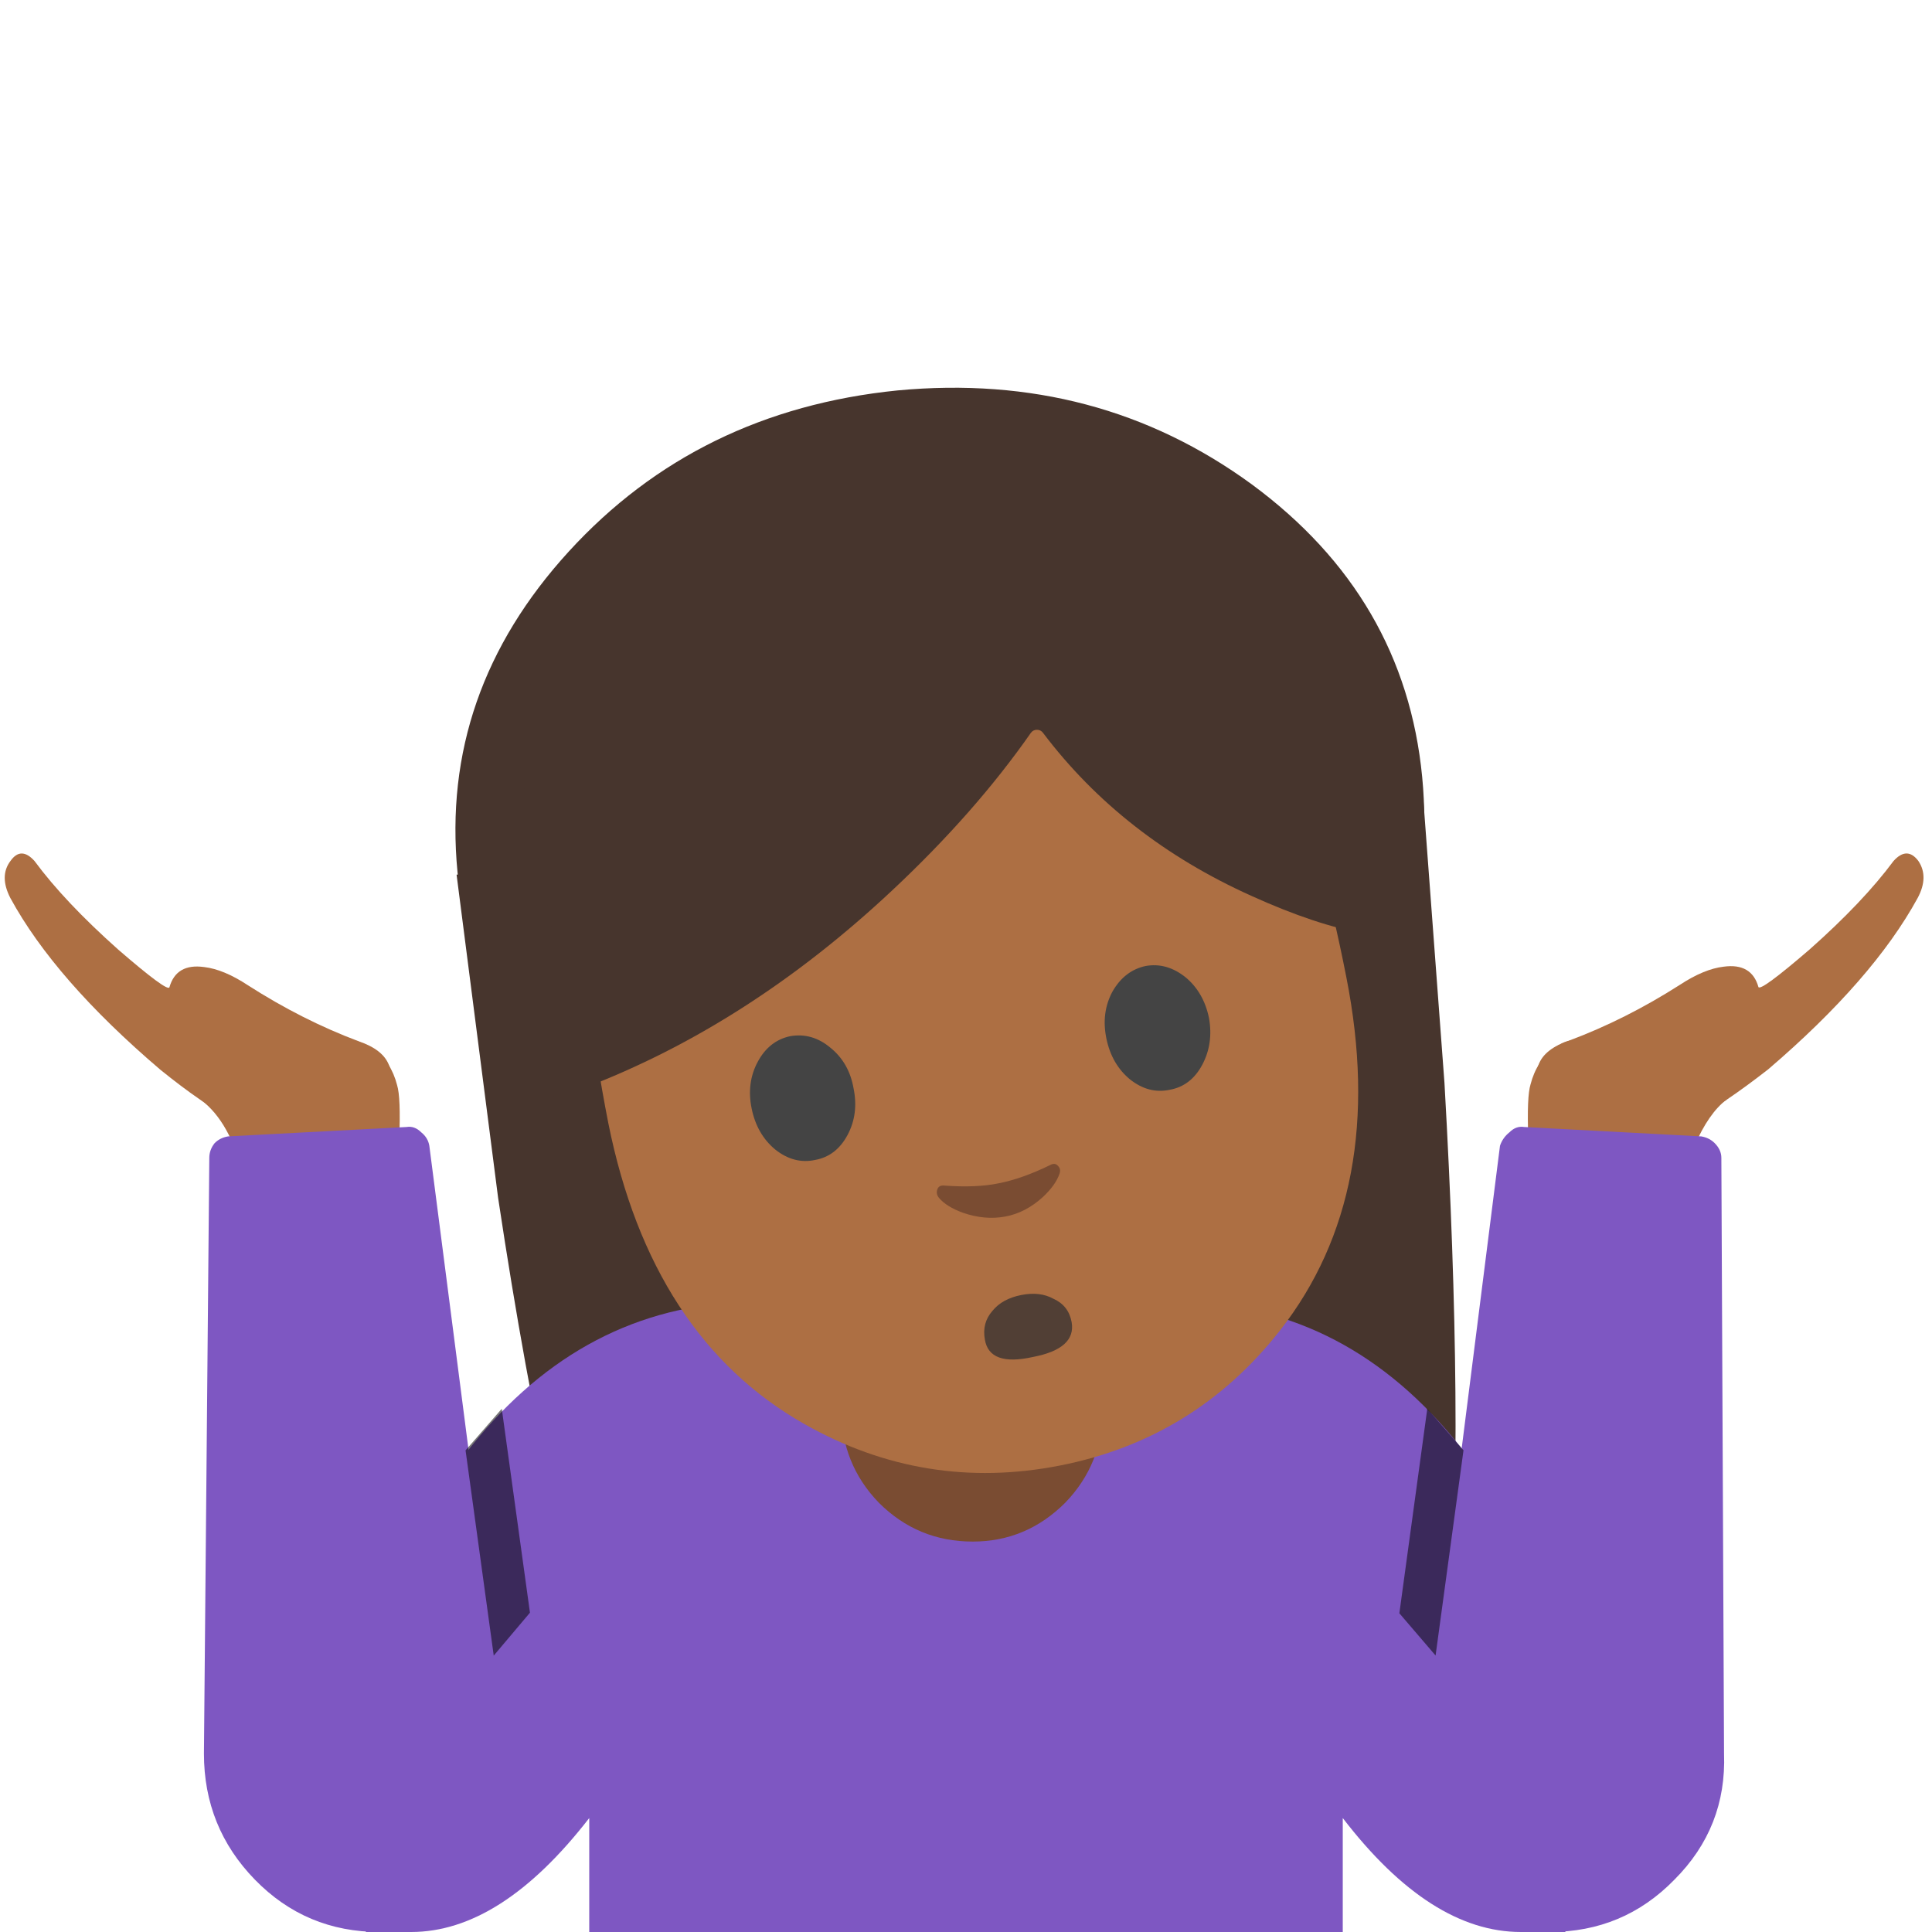
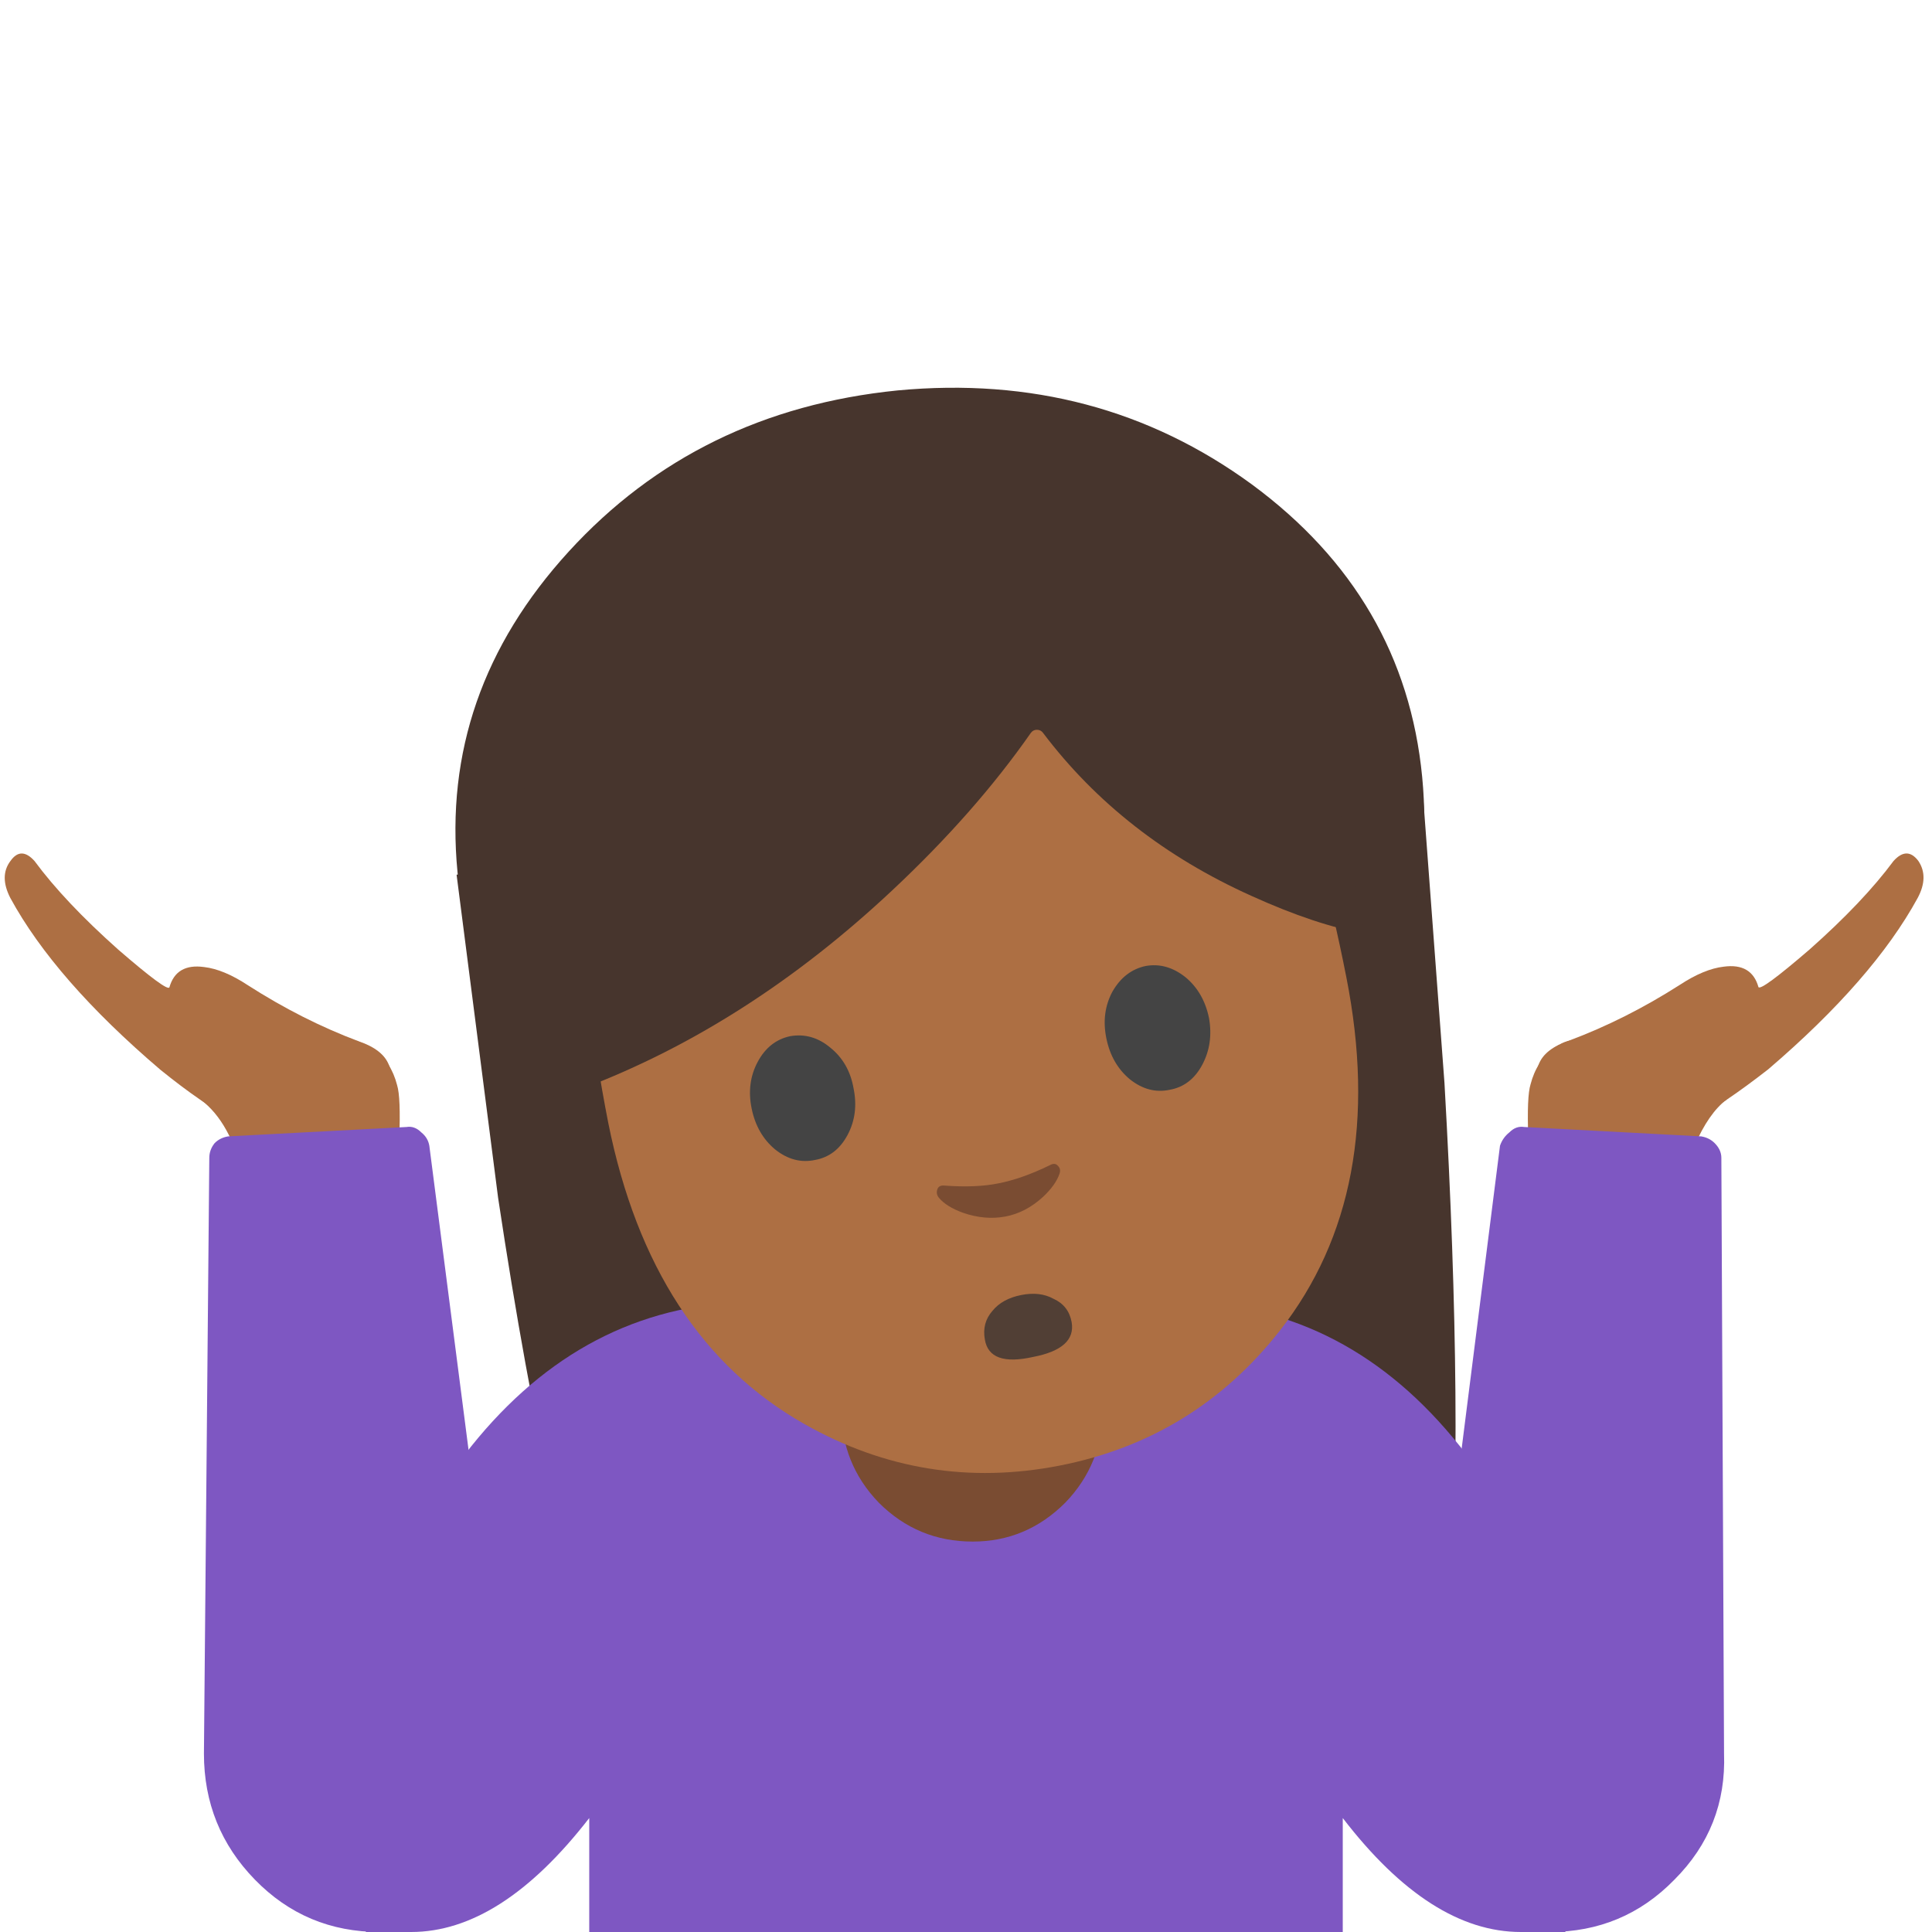
<svg xmlns="http://www.w3.org/2000/svg" xmlns:xlink="http://www.w3.org/1999/xlink" preserveAspectRatio="none" viewBox="0 0 72 72">
  <defs>
    <path id="a" fill="#47352D" d="M95.7 71.75l-1.5-20.1-63.95 6.3L33 79.35q3.55 23.6 7.75 34.45 2.85 7.35 5.55 9.35 3.45 2.55 8.15-1.75l28.3-3.1q5.6 3.45 9.3.15 3.4-3 3.95-10.35 1-13.55-.3-36.35z" />
    <path id="b" fill="#7E57C2" d="M77.85 86.25q-8.1-.2-13.85-.3V128h25.05v-7.55q5.8 7.55 11.8 7.55h2.95v-11.15q0-12.7-7.45-21.6-7.5-9-18.5-9z" />
    <path id="c" fill="#AD6F43" d="M102.5 73.1q1.75 3.1 5.15 2.6 2.65-.5 4.65-1.5 2-1.05 4.95-3.35 6.95-5.95 9.9-11.35.75-1.4.05-2.45-.75-1-1.65 0-2 2.7-5.55 5.85-3.25 2.8-3.4 2.5-.45-1.6-2.3-1.35-1.3.15-2.9 1.2-3.6 2.3-7.35 3.7-3.25 1.1-1.55 4.15z" />
    <path id="d" fill="#AD6F43" d="M109.65 71.6l-5.55-2.65q-.5.1-1.05.5-1.15.85-1.55 2.4-.25.8-.15 3.55v1.75l5.55 1.95 4.75-1.15q.25-.9.7-2 .95-2.2 2.15-3.1l-4.85-1.25z" />
    <path id="e" fill="#7E57C2" d="M56.25 42.2q-.25.2-.35.5l-3 23.7q-.35 2.2 1.1 3.9 1.5 1.7 3.75 1.7 2.75 0 4.65-1.95 1.95-1.95 1.85-4.7l-.1-22.2q0-.3-.25-.55-.2-.2-.5-.25L56.8 42q-.3-.05-.55.2z" />
-     <path id="f" fill="#020202" fill-opacity=".537" d="M1.85 0L0 13.55l2.4 2.8 1.85-13.6L1.85 0z" />
-     <path id="g" fill="#7E57C2" d="M63.95 85.95q-11.45.3-13.85.3-10.95 0-18.5 9-7.45 8.9-7.45 21.6V128h3q5.95 0 11.8-7.55V128h25V85.95z" />
-     <path id="h" fill="#47352D" d="M48.9 40.9q4.75-5.25 4.1-11.95-.65-6.7-6.35-10.9-5.75-4.2-13.2-3.5-7.45.75-12.25 6T17.05 32.5q.65 6.7 6.4 10.9 5.7 4.2 13.15 3.5 7.45-.75 12.3-6z" />
-     <path id="i" fill="#7A4C32" d="M36.25 57.45q2 0 3.45-1.45 1.4-1.45 1.4-3.5v-4.2h-9.75v4.2q0 2.05 1.4 3.5 1.45 1.45 3.5 1.45z" />
-     <path id="j" fill="#AD6F43" d="M84.8 88.15q7.2-9.2 4.4-23.4-3.4-17.35-10.05-25-7.9-8.95-21.5-6.3-13.65 2.7-17.5 14Q36.9 57 40.3 74.4q2.85 14.2 13 19.95 7.95 4.5 16.9 2.75t14.6-8.95z" />
-     <path id="k" fill="#47352D" d="M82.9 59.35q4.3 1.95 7.5 2.5L85.8 38.6q-2.65-3.5-7.6-6.5-9.9-6.1-21.3-3.85Q45.45 30.5 38.6 39.7q-3.45 4.6-4.6 8.75l4.65 23.65Q49.55 67.95 59.1 59q5.5-5.15 9.2-10.45.15-.2.4-.2t.4.2q5.25 6.95 13.8 10.8z" />
-     <path id="l" fill="#7A4C32" d="M70.1 77.25q-.2-.25-.55-.05-1.85.9-3.4 1.2-1.45.3-3.55.15-.4-.05-.5.25-.1.3.1.55.5.6 1.6 1 1.45.5 2.8.25 1.35-.25 2.5-1.3.85-.8 1.1-1.55.1-.3-.1-.5z" />
-     <path id="m" fill="#513F35" d="M71 87.6q-.2-1.1-1.2-1.55-.9-.5-2.15-.25t-1.9 1.05q-.7.8-.5 1.9.3 1.8 3.2 1.15 2.85-.55 2.55-2.3z" />
-     <path id="n" fill="#444" d="M56.55 72.1q-.3-1.7-1.55-2.7-1.2-1-2.65-.75-1.4.3-2.15 1.7t-.4 3.1q.35 1.7 1.55 2.7 1.25 1 2.65.7 1.4-.25 2.15-1.65t.4-3.1z" />
-     <path id="o" fill="#444" d="M73.7 65.7q-.75 1.4-.4 3.1.35 1.7 1.55 2.7 1.25 1 2.65.7 1.4-.25 2.15-1.65t.45-3.1q-.35-1.7-1.55-2.7-1.25-1-2.65-.75-1.4.3-2.2 1.7z" />
-     <path id="p" fill="#AD6F43" d="M25.45 73.1q1.7-3.05-1.55-4.15-3.75-1.4-7.35-3.7-1.6-1.05-2.9-1.2-1.85-.25-2.3 1.35-.15.3-3.4-2.5-3.55-3.15-5.55-5.85-.9-1-1.6 0-.75 1 0 2.45 2.95 5.4 9.95 11.35 2.85 2.3 4.9 3.35 1.95.95 4.65 1.5 3.45.5 5.15-2.6z" />
-     <path id="q" fill="#AD6F43" d="M24.9 69.45l-1.05-.5-5.5 2.65-4.9 1.25q1.95 1.45 2.85 5.1l4.8 1.15 5.5-1.95V75.4q.1-2.75-.15-3.55-.4-1.55-1.55-2.4z" />
-     <path id="r" fill="#7E57C2" d="M16 42.7q-.05-.3-.3-.5-.25-.25-.55-.2l-6.65.35q-.3.05-.5.25-.2.25-.2.55l-.2 22.2q0 2.75 1.9 4.7Q11.4 72 14.15 72q2.25 0 3.75-1.7t1.15-3.95L16 42.7z" />
-     <path id="s" fill="#020202" fill-opacity=".537" d="M18.4 61.7l1.35-1.6-1.05-7.6-1.35 1.55 1.05 7.65z" />
+     <path id="f" fill="#7E57C2" d="M63.95 85.95q-11.45.3-13.85.3-10.95 0-18.5 9-7.45 8.9-7.45 21.6V128h3q5.95 0 11.8-7.55V128h25V85.95z" />
+     <path id="g" fill="#47352D" d="M48.9 40.9q4.75-5.25 4.1-11.95-.65-6.7-6.35-10.9-5.75-4.2-13.2-3.5-7.45.75-12.25 6T17.05 32.5q.65 6.7 6.4 10.9 5.7 4.2 13.15 3.5 7.45-.75 12.3-6z" />
+     <path id="h" fill="#7A4C32" d="M36.25 57.45q2 0 3.45-1.45 1.4-1.45 1.4-3.5v-4.2h-9.75v4.2q0 2.05 1.4 3.5 1.45 1.45 3.5 1.45z" />
+     <path id="i" fill="#AD6F43" d="M84.8 88.15q7.2-9.2 4.4-23.4-3.4-17.35-10.05-25-7.9-8.95-21.5-6.3-13.65 2.7-17.5 14Q36.9 57 40.3 74.4q2.85 14.2 13 19.95 7.95 4.5 16.9 2.75t14.6-8.95z" />
+     <path id="j" fill="#47352D" d="M82.9 59.35q4.3 1.95 7.5 2.5L85.8 38.6q-2.65-3.5-7.6-6.5-9.9-6.1-21.3-3.85Q45.45 30.5 38.6 39.7q-3.45 4.6-4.6 8.75l4.65 23.65Q49.55 67.95 59.1 59q5.5-5.15 9.2-10.45.15-.2.4-.2t.4.2q5.25 6.95 13.8 10.8z" />
+     <path id="k" fill="#7A4C32" d="M70.1 77.25q-.2-.25-.55-.05-1.85.9-3.4 1.2-1.45.3-3.55.15-.4-.05-.5.25-.1.3.1.55.5.6 1.6 1 1.45.5 2.8.25 1.35-.25 2.5-1.3.85-.8 1.1-1.55.1-.3-.1-.5z" />
+     <path id="l" fill="#513F35" d="M71 87.6q-.2-1.1-1.2-1.55-.9-.5-2.15-.25t-1.9 1.05q-.7.8-.5 1.9.3 1.8 3.2 1.15 2.85-.55 2.55-2.3z" />
+     <path id="m" fill="#444" d="M56.55 72.1q-.3-1.7-1.55-2.7-1.2-1-2.65-.75-1.4.3-2.15 1.7t-.4 3.1q.35 1.7 1.55 2.7 1.25 1 2.65.7 1.4-.25 2.15-1.65t.4-3.1z" />
+     <path id="n" fill="#444" d="M73.7 65.7q-.75 1.4-.4 3.1.35 1.7 1.55 2.7 1.25 1 2.65.7 1.4-.25 2.15-1.65t.45-3.1q-.35-1.7-1.55-2.7-1.25-1-2.65-.75-1.4.3-2.2 1.7z" />
+     <path id="o" fill="#AD6F43" d="M25.45 73.1q1.7-3.05-1.55-4.15-3.75-1.4-7.35-3.7-1.6-1.05-2.9-1.2-1.85-.25-2.3 1.35-.15.3-3.4-2.5-3.55-3.15-5.55-5.85-.9-1-1.6 0-.75 1 0 2.45 2.95 5.4 9.95 11.35 2.85 2.3 4.9 3.35 1.95.95 4.65 1.5 3.45.5 5.15-2.6z" />
+     <path id="p" fill="#AD6F43" d="M24.9 69.45l-1.05-.5-5.5 2.65-4.9 1.25q1.95 1.45 2.85 5.1l4.8 1.15 5.5-1.95V75.4q.1-2.75-.15-3.55-.4-1.55-1.55-2.4z" />
+     <path id="q" fill="#7E57C2" d="M16 42.7q-.05-.3-.3-.5-.25-.25-.55-.2l-6.65.35q-.3.05-.5.25-.2.25-.2.55l-.2 22.2q0 2.75 1.9 4.7Q11.4 72 14.15 72q2.25 0 3.75-1.7t1.15-3.95L16 42.7z" />
  </defs>
  <use transform="scale(.5625)" xlink:href="#a" />
  <use transform="translate(-.05) scale(.5625)" xlink:href="#b" />
  <use transform="matrix(.56245 0 0 .56245 -.05 0)" xlink:href="#c" />
  <use transform="matrix(.56245 0 0 .56245 -.05 0)" xlink:href="#d" />
  <use xlink:href="#e" />
-   <use transform="translate(52.15 52.5) scale(.5625)" xlink:href="#f" />
-   <use transform="translate(.05) scale(.5625)" xlink:href="#g" />
+   <use transform="translate(.05) scale(.5625)" xlink:href="#f" />
+   <use xlink:href="#g" />
  <use xlink:href="#h" />
-   <use xlink:href="#i" />
+   <use transform="scale(.5625)" xlink:href="#i" />
  <use transform="scale(.5625)" xlink:href="#j" />
  <use transform="scale(.5625)" xlink:href="#k" />
  <use transform="scale(.5625)" xlink:href="#l" />
  <use transform="scale(.5625)" xlink:href="#m" />
  <use transform="scale(.5625)" xlink:href="#n" />
-   <use transform="scale(.5625)" xlink:href="#o" />
+   <use transform="rotate(.11) scale(.56244)" xlink:href="#o" />
  <use transform="rotate(.11) scale(.56244)" xlink:href="#p" />
-   <use transform="rotate(.11) scale(.56244)" xlink:href="#q" />
-   <use xlink:href="#r" />
-   <use xlink:href="#s" />
+   <use xlink:href="#q" />
</svg>
